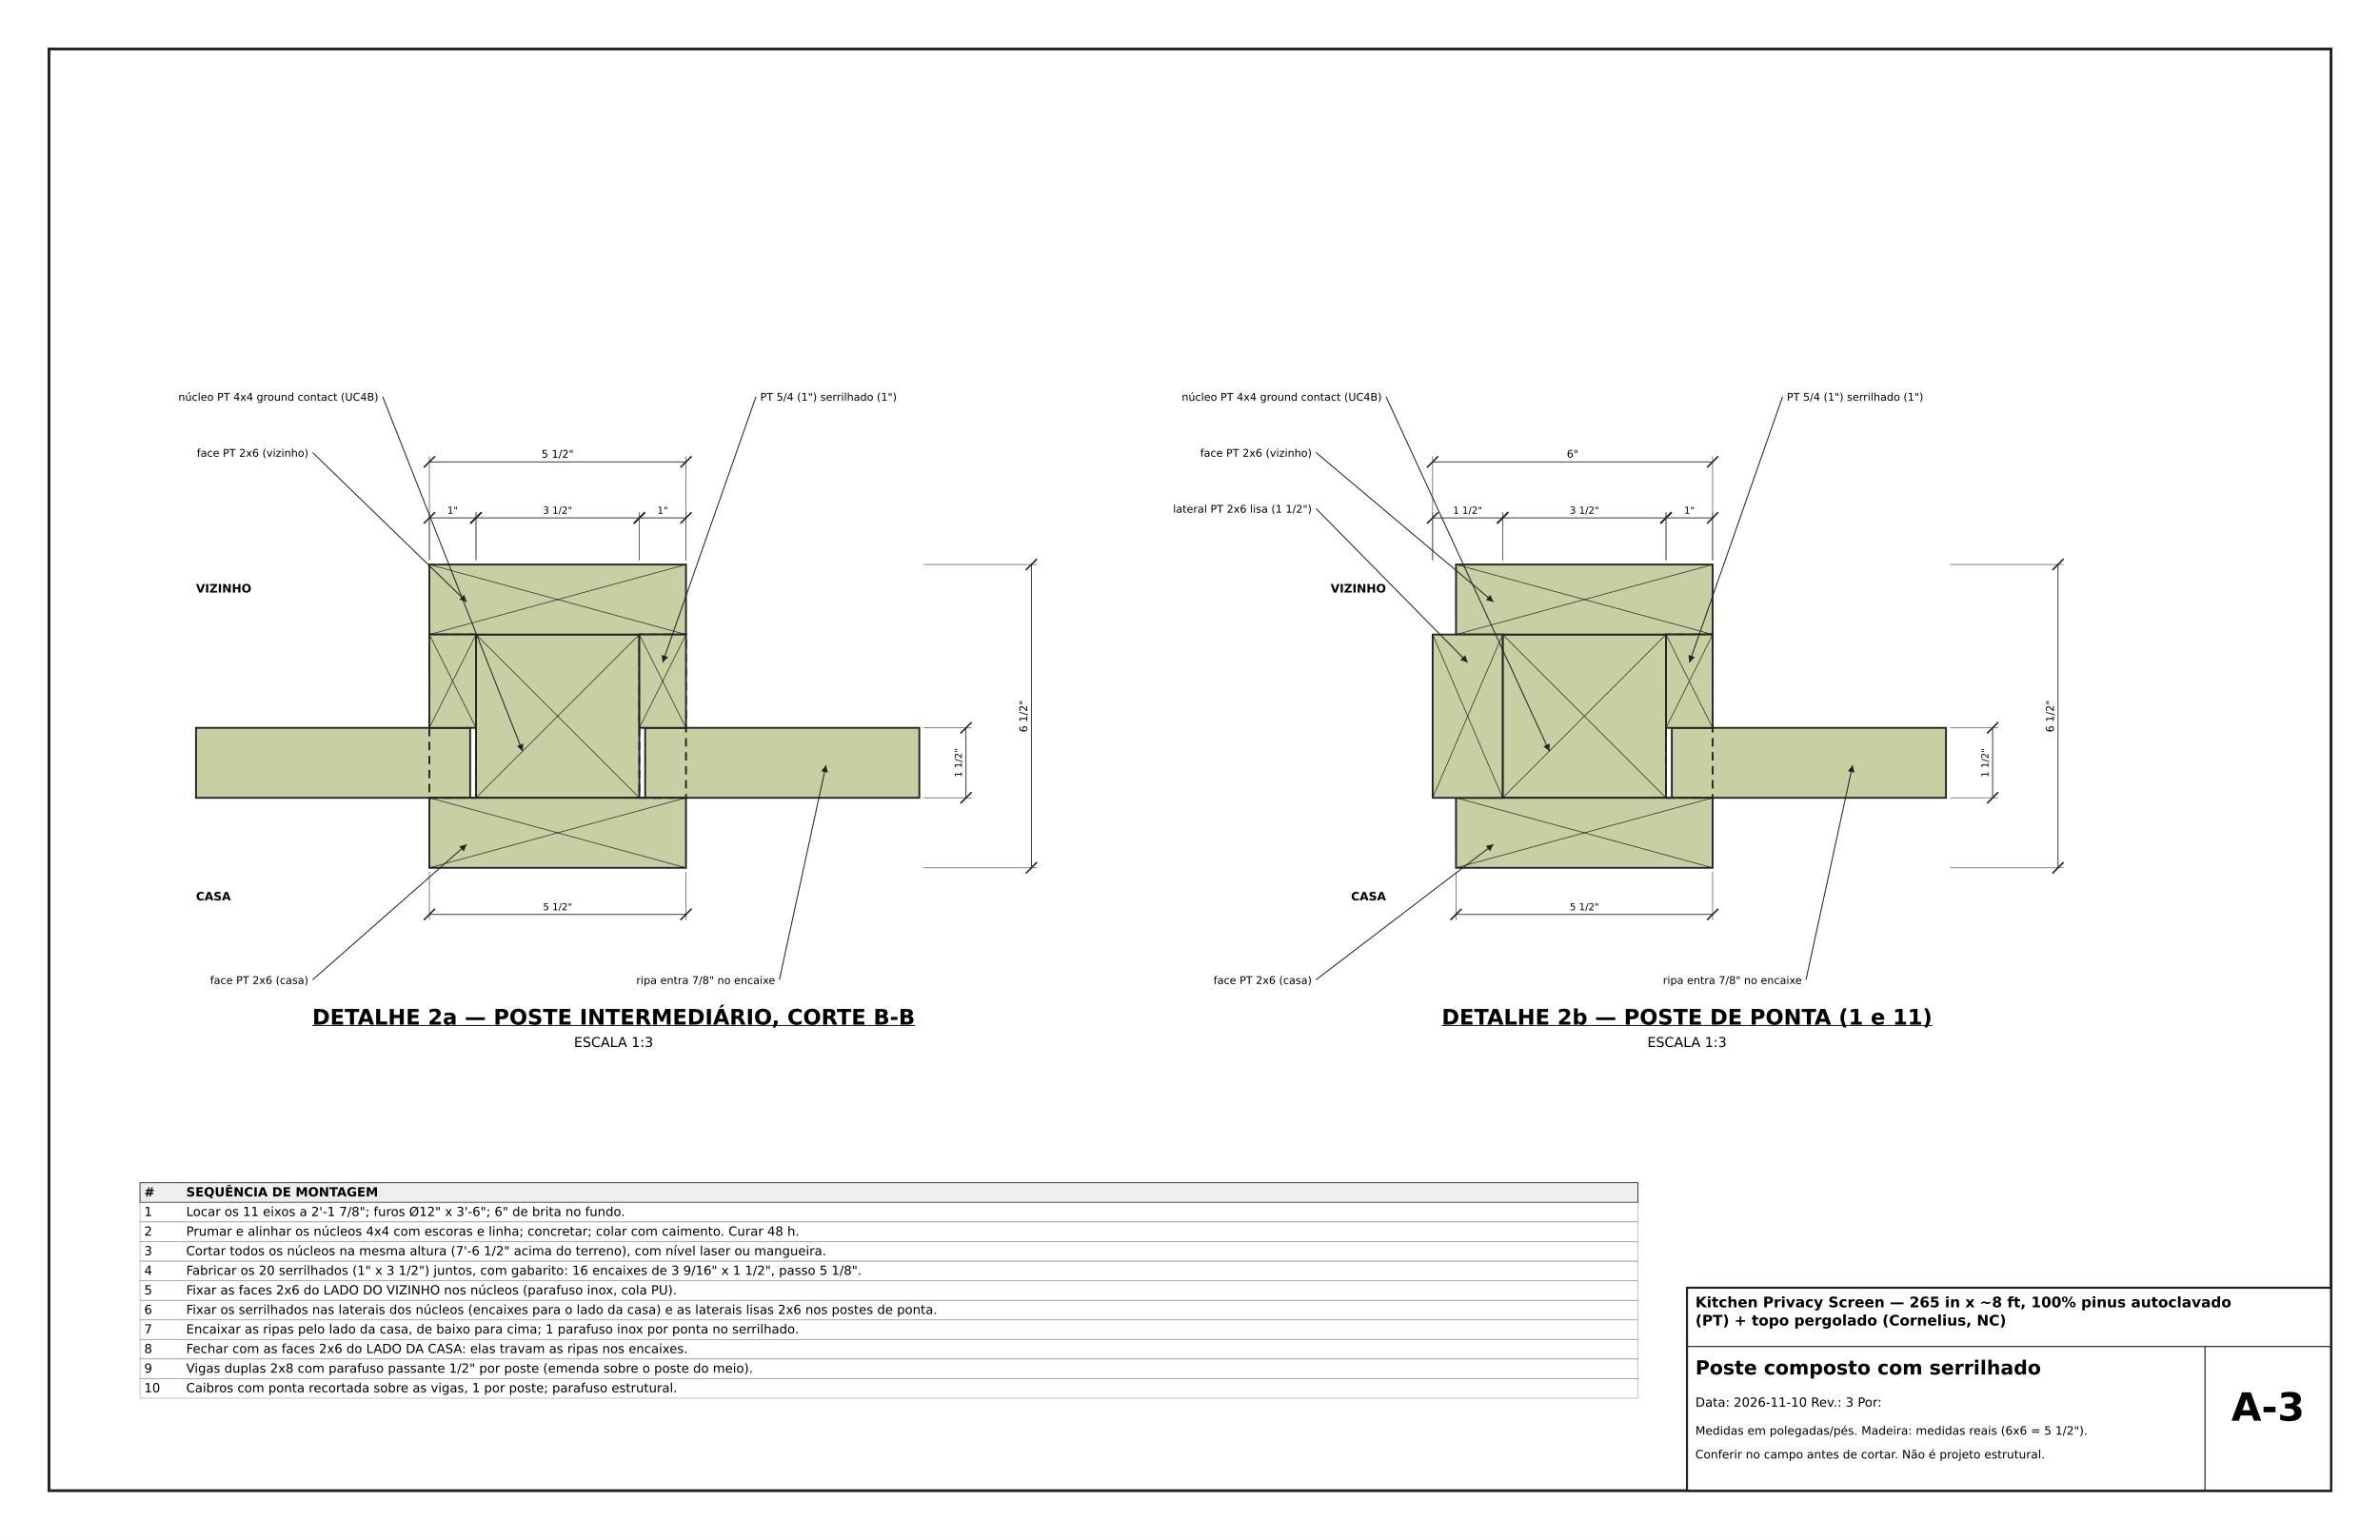
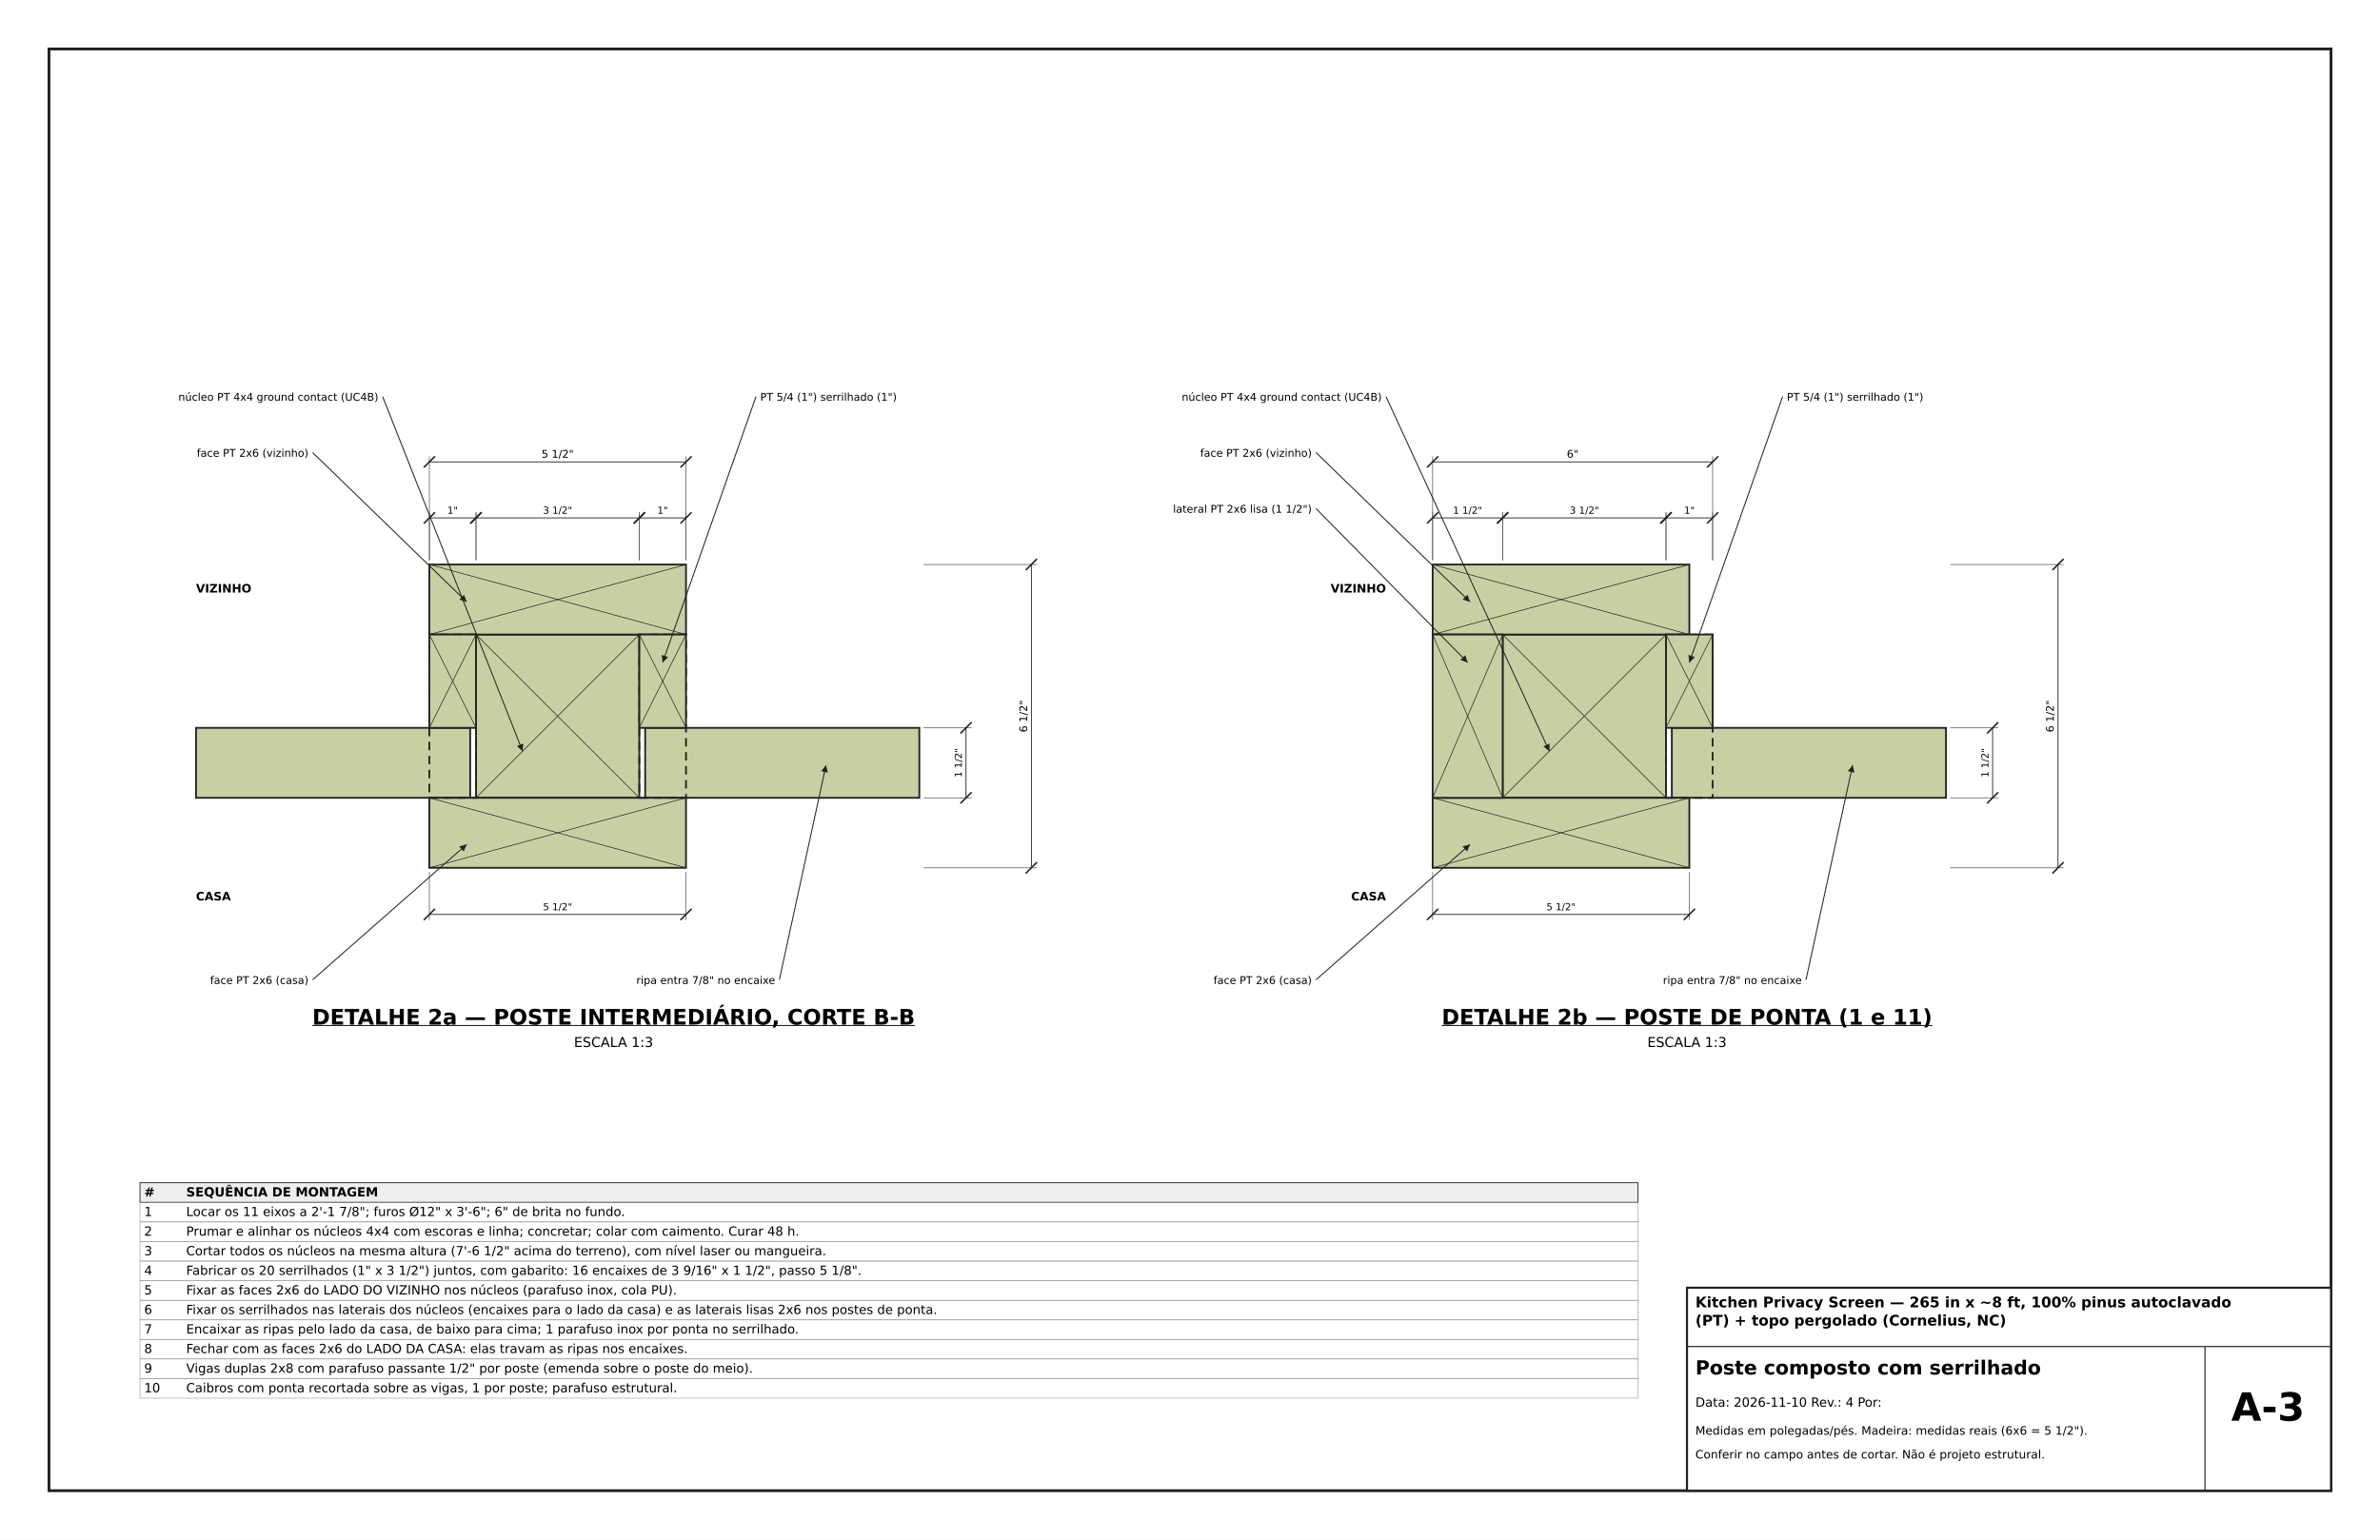
<svg xmlns="http://www.w3.org/2000/svg" width="17.0in" height="11.0in" viewBox="0 0 1700 1100" font-family="DejaVu Sans, Arial, sans-serif">
  <defs>
    <pattern id="h-solo" width="14" height="14" patternUnits="userSpaceOnUse" patternTransform="rotate(45)">
      <line x1="0" y1="0" x2="0" y2="14" stroke="#8a6d4b" stroke-width="1" />
      <line x1="5" y1="0" x2="5" y2="14" stroke="#8a6d4b" stroke-width="0.5" />
    </pattern>
    <pattern id="h-concreto" width="18" height="18" patternUnits="userSpaceOnUse">
      <rect width="18" height="18" fill="#e4e4e4" />
      <circle cx="4" cy="5" r="1" fill="#777" />
      <circle cx="12" cy="12" r="1.3" fill="#777" />
      <path d="M13 3 l3 4 h-5z" fill="none" stroke="#777" stroke-width="0.6" />
      <path d="M3 13 l2.5 3.5 h-4z" fill="none" stroke="#777" stroke-width="0.6" />
    </pattern>
    <pattern id="h-brita" width="16" height="12" patternUnits="userSpaceOnUse">
      <rect width="16" height="12" fill="#ececec" />
      <ellipse cx="4" cy="4" rx="3" ry="2" fill="none" stroke="#666" stroke-width="0.6" />
      <ellipse cx="12" cy="9" rx="3" ry="2" fill="none" stroke="#666" stroke-width="0.6" />
    </pattern>
    <marker id="seta" viewBox="0 0 10 10" refX="10" refY="5" markerWidth="7" markerHeight="7" orient="auto-start-reverse">
      <path d="M0,0 L10,5 L0,10 z" fill="#222" />
    </marker>
  </defs>
  <rect width="1700" height="1100" fill="#fff" />
  <rect x="35.0" y="35.0" width="1630.0" height="1030.0" fill="none" stroke="#222" stroke-width="2" />
  <polygon points="140.00,570.00 335.83,570.00 335.83,520.00 140.00,520.00" fill="#c9cfa3" stroke="#222" stroke-width="1.28" />
  <polygon points="460.83,570.00 656.67,570.00 656.67,520.00 460.83,520.00" fill="#c9cfa3" stroke="#222" stroke-width="1.28" />
  <polygon points="340.00,570.00 456.67,570.00 456.67,453.33 340.00,453.33" fill="#c9cfa3" stroke="#222" stroke-width="1.28" />
  <polyline points="340.00,570.00 456.67,453.33" fill="none" stroke="#222" stroke-width="0.48" />
  <polyline points="456.67,570.00 340.00,453.33" fill="none" stroke="#222" stroke-width="0.48" />
  <polygon points="306.67,620.00 490.00,620.00 490.00,570.00 306.67,570.00" fill="#c9cfa3" stroke="#222" stroke-width="1.28" />
  <polyline points="306.67,620.00 490.00,570.00" fill="none" stroke="#222" stroke-width="0.48" />
  <polyline points="490.00,620.00 306.67,570.00" fill="none" stroke="#222" stroke-width="0.48" />
  <polygon points="306.67,453.33 490.00,453.33 490.00,403.33 306.67,403.33" fill="#c9cfa3" stroke="#222" stroke-width="1.28" />
  <polyline points="306.67,453.33 490.00,403.33" fill="none" stroke="#222" stroke-width="0.48" />
  <polyline points="490.00,453.33 306.67,403.33" fill="none" stroke="#222" stroke-width="0.48" />
  <polygon points="306.67,570.00 340.00,570.00 340.00,453.33 306.67,453.33" fill="none" stroke="#222" stroke-width="1.28" stroke-dasharray="6,4" />
  <polygon points="306.67,520.00 340.00,520.00 340.00,453.33 306.67,453.33" fill="#c9cfa3" stroke="#222" stroke-width="1.28" />
  <polyline points="306.67,520.00 340.00,453.33" fill="none" stroke="#222" stroke-width="0.48" />
  <polyline points="340.00,520.00 306.67,453.33" fill="none" stroke="#222" stroke-width="0.48" />
  <polygon points="456.67,570.00 490.00,570.00 490.00,453.33 456.67,453.33" fill="none" stroke="#222" stroke-width="1.28" stroke-dasharray="6,4" />
  <polygon points="456.67,520.00 490.00,520.00 490.00,453.33 456.67,453.33" fill="#c9cfa3" stroke="#222" stroke-width="1.28" />
  <polyline points="456.67,520.00 490.00,453.33" fill="none" stroke="#222" stroke-width="0.48" />
  <polyline points="490.00,520.00 456.67,453.33" fill="none" stroke="#222" stroke-width="0.48" />
  <line x1="306.7" y1="400.3" x2="306.7" y2="326.0" stroke="#555" stroke-width="0.5" />
  <line x1="490.0" y1="400.3" x2="490.0" y2="326.0" stroke="#555" stroke-width="0.5" />
  <line x1="306.7" y1="330.0" x2="490.0" y2="330.0" stroke="#222" stroke-width="0.6" />
  <line x1="302.7" y1="334.0" x2="310.7" y2="326.0" stroke="#222" stroke-width="1.1" />
  <line x1="486.0" y1="334.0" x2="494.0" y2="326.0" stroke="#222" stroke-width="1.1" />
  <text x="398.3" y="327.0" font-size="7.6" text-anchor="middle">5 1/2"</text>
  <line x1="306.7" y1="400.3" x2="306.7" y2="366.0" stroke="#555" stroke-width="0.5" />
  <line x1="340.0" y1="400.3" x2="340.0" y2="366.0" stroke="#555" stroke-width="0.5" />
  <line x1="306.7" y1="370.0" x2="340.0" y2="370.0" stroke="#222" stroke-width="0.6" />
  <line x1="302.7" y1="374.0" x2="310.7" y2="366.0" stroke="#222" stroke-width="1.1" />
  <line x1="336.0" y1="374.0" x2="344.0" y2="366.0" stroke="#222" stroke-width="1.1" />
  <text x="323.3" y="367.0" font-size="6.9" text-anchor="middle">1"</text>
  <line x1="340.0" y1="400.3" x2="340.0" y2="366.0" stroke="#555" stroke-width="0.5" />
  <line x1="456.7" y1="400.3" x2="456.7" y2="366.0" stroke="#555" stroke-width="0.5" />
  <line x1="340.0" y1="370.0" x2="456.7" y2="370.0" stroke="#222" stroke-width="0.6" />
  <line x1="336.0" y1="374.0" x2="344.0" y2="366.0" stroke="#222" stroke-width="1.1" />
  <line x1="452.7" y1="374.0" x2="460.7" y2="366.0" stroke="#222" stroke-width="1.1" />
  <text x="398.3" y="367.0" font-size="6.9" text-anchor="middle">3 1/2"</text>
  <line x1="456.7" y1="400.3" x2="456.7" y2="366.0" stroke="#555" stroke-width="0.5" />
  <line x1="490.0" y1="400.3" x2="490.0" y2="366.0" stroke="#555" stroke-width="0.5" />
  <line x1="456.7" y1="370.0" x2="490.0" y2="370.0" stroke="#222" stroke-width="0.6" />
  <line x1="452.7" y1="374.0" x2="460.7" y2="366.0" stroke="#222" stroke-width="1.1" />
  <line x1="486.0" y1="374.0" x2="494.0" y2="366.0" stroke="#222" stroke-width="1.1" />
  <text x="473.3" y="367.0" font-size="6.9" text-anchor="middle">1"</text>
  <line x1="306.7" y1="623.0" x2="306.7" y2="657.3" stroke="#555" stroke-width="0.5" />
  <line x1="490.0" y1="623.0" x2="490.0" y2="657.3" stroke="#555" stroke-width="0.5" />
  <line x1="306.7" y1="653.3" x2="490.0" y2="653.3" stroke="#222" stroke-width="0.6" />
  <line x1="302.7" y1="657.3" x2="310.7" y2="649.3" stroke="#222" stroke-width="1.1" />
  <line x1="486.0" y1="657.3" x2="494.0" y2="649.3" stroke="#222" stroke-width="1.1" />
  <text x="398.3" y="650.3" font-size="6.9" text-anchor="middle">5 1/2"</text>
  <line x1="659.7" y1="620.0" x2="740.7" y2="620.0" stroke="#555" stroke-width="0.5" />
  <line x1="659.7" y1="403.3" x2="740.7" y2="403.3" stroke="#555" stroke-width="0.5" />
  <line x1="736.7" y1="620.0" x2="736.7" y2="403.3" stroke="#222" stroke-width="0.6" />
  <line x1="732.7" y1="624.0" x2="740.7" y2="616.0" stroke="#222" stroke-width="1.1" />
  <line x1="732.7" y1="407.3" x2="740.7" y2="399.3" stroke="#222" stroke-width="1.1" />
  <text x="733.7" y="511.7" font-size="7.6" text-anchor="middle" transform="rotate(-90 733.7 511.7)">6 1/2"</text>
  <line x1="659.7" y1="570.0" x2="694.0" y2="570.0" stroke="#555" stroke-width="0.5" />
  <line x1="659.7" y1="520.0" x2="694.0" y2="520.0" stroke="#555" stroke-width="0.5" />
  <line x1="690.0" y1="570.0" x2="690.0" y2="520.0" stroke="#222" stroke-width="0.6" />
  <line x1="686.0" y1="574.0" x2="694.0" y2="566.0" stroke="#222" stroke-width="1.1" />
  <line x1="686.0" y1="524.0" x2="694.0" y2="516.0" stroke="#222" stroke-width="1.1" />
  <text x="687.0" y="545.0" font-size="6.9" text-anchor="middle" transform="rotate(-90 687.0 545.0)">1 1/2"</text>
  <polyline points="273.3,283.3 373.3,536.7" fill="none" stroke="#222" stroke-width="0.7" marker-end="url(#seta)" />
  <text x="270.3" y="286.3" font-size="7.6" text-anchor="end">núcleo PT 4x4 ground contact (UC4B)</text>
  <polyline points="223.3,323.3 333.3,430.0" fill="none" stroke="#222" stroke-width="0.7" marker-end="url(#seta)" />
  <text x="220.3" y="326.3" font-size="7.6" text-anchor="end">face PT 2x6 (vizinho)</text>
  <polyline points="223.3,700.0 333.3,603.3" fill="none" stroke="#222" stroke-width="0.7" marker-end="url(#seta)" />
  <text x="220.3" y="703.0" font-size="7.6" text-anchor="end">face PT 2x6 (casa)</text>
  <polyline points="540.0,283.3 473.3,473.3" fill="none" stroke="#222" stroke-width="0.7" marker-end="url(#seta)" />
  <text x="543.0" y="286.3" font-size="7.6" text-anchor="start">PT 5/4 (1") serrilhado (1")</text>
  <polyline points="556.7,700.0 590.0,546.7" fill="none" stroke="#222" stroke-width="0.7" marker-end="url(#seta)" />
  <text x="553.7" y="703.0" font-size="7.6" text-anchor="end">ripa entra 7/8" no encaixe</text>
  <text x="140.0" y="643.3" font-size="8.3" text-anchor="start" font-weight="bold">CASA</text>
  <text x="140.0" y="423.3" font-size="8.3" text-anchor="start" font-weight="bold">VIZINHO</text>
  <text x="438.3" y="732.0" font-size="15.3" font-weight="bold" text-anchor="middle" text-decoration="underline">DETALHE 2a — POSTE INTERMEDIÁRIO, CORTE B-B</text>
  <text x="438.3" y="748.0" font-size="9.7" text-anchor="middle">ESCALA 1:3</text>
  <polygon points="1194.17,570.00 1390.00,570.00 1390.00,520.00 1194.17,520.00" fill="#c9cfa3" stroke="#222" stroke-width="1.28" />
  <polygon points="1073.33,570.00 1190.00,570.00 1190.00,453.33 1073.33,453.33" fill="#c9cfa3" stroke="#222" stroke-width="1.28" />
  <polyline points="1073.33,570.00 1190.00,453.33" fill="none" stroke="#222" stroke-width="0.48" />
  <polyline points="1190.00,570.00 1073.33,453.33" fill="none" stroke="#222" stroke-width="0.48" />
-   <polygon points="1040.00,620.00 1223.33,620.00 1223.33,570.00 1040.00,570.00" fill="#c9cfa3" stroke="#222" stroke-width="1.28" />
-   <polyline points="1040.00,620.00 1223.33,570.00" fill="none" stroke="#222" stroke-width="0.48" />
-   <polyline points="1223.33,620.00 1040.00,570.00" fill="none" stroke="#222" stroke-width="0.48" />
-   <polygon points="1040.00,453.33 1223.33,453.33 1223.33,403.33 1040.00,403.33" fill="#c9cfa3" stroke="#222" stroke-width="1.28" />
-   <polyline points="1040.00,453.33 1223.33,403.33" fill="none" stroke="#222" stroke-width="0.48" />
-   <polyline points="1223.33,453.33 1040.00,403.33" fill="none" stroke="#222" stroke-width="0.48" />
+   <polygon points="1023.33,620.00 1206.67,620.00 1206.67,570.00 1023.33,570.00" fill="#c9cfa3" stroke="#222" stroke-width="1.28" />
+   <polyline points="1023.33,620.00 1206.67,570.00" fill="none" stroke="#222" stroke-width="0.48" />
+   <polyline points="1206.67,620.00 1023.33,570.00" fill="none" stroke="#222" stroke-width="0.48" />
+   <polygon points="1023.33,453.33 1206.67,453.33 1206.67,403.33 1023.33,403.33" fill="#c9cfa3" stroke="#222" stroke-width="1.28" />
+   <polyline points="1023.33,453.33 1206.67,403.33" fill="none" stroke="#222" stroke-width="0.48" />
+   <polyline points="1206.67,453.33 1023.33,403.33" fill="none" stroke="#222" stroke-width="0.48" />
  <polygon points="1023.33,570.00 1073.33,570.00 1073.33,453.33 1023.33,453.33" fill="#c9cfa3" stroke="#222" stroke-width="1.28" />
  <polyline points="1023.33,570.00 1073.33,453.33" fill="none" stroke="#222" stroke-width="0.48" />
  <polyline points="1073.33,570.00 1023.33,453.33" fill="none" stroke="#222" stroke-width="0.48" />
  <polygon points="1190.00,570.00 1223.33,570.00 1223.33,453.33 1190.00,453.33" fill="none" stroke="#222" stroke-width="1.28" stroke-dasharray="6,4" />
  <polygon points="1190.00,520.00 1223.33,520.00 1223.33,453.33 1190.00,453.33" fill="#c9cfa3" stroke="#222" stroke-width="1.28" />
  <polyline points="1190.00,520.00 1223.33,453.33" fill="none" stroke="#222" stroke-width="0.48" />
  <polyline points="1223.33,520.00 1190.00,453.33" fill="none" stroke="#222" stroke-width="0.48" />
  <line x1="1023.3" y1="400.3" x2="1023.3" y2="326.0" stroke="#555" stroke-width="0.5" />
  <line x1="1223.3" y1="400.3" x2="1223.3" y2="326.0" stroke="#555" stroke-width="0.5" />
  <line x1="1023.3" y1="330.0" x2="1223.3" y2="330.0" stroke="#222" stroke-width="0.6" />
  <line x1="1019.3" y1="334.0" x2="1027.3" y2="326.0" stroke="#222" stroke-width="1.1" />
  <line x1="1219.3" y1="334.0" x2="1227.3" y2="326.0" stroke="#222" stroke-width="1.1" />
  <text x="1123.3" y="327.0" font-size="7.6" text-anchor="middle">6"</text>
  <line x1="1023.3" y1="400.3" x2="1023.3" y2="366.0" stroke="#555" stroke-width="0.5" />
  <line x1="1073.3" y1="400.3" x2="1073.3" y2="366.0" stroke="#555" stroke-width="0.5" />
  <line x1="1023.3" y1="370.0" x2="1073.3" y2="370.0" stroke="#222" stroke-width="0.6" />
  <line x1="1019.3" y1="374.0" x2="1027.3" y2="366.0" stroke="#222" stroke-width="1.1" />
  <line x1="1069.3" y1="374.0" x2="1077.3" y2="366.0" stroke="#222" stroke-width="1.1" />
  <text x="1048.3" y="367.0" font-size="6.9" text-anchor="middle">1 1/2"</text>
  <line x1="1073.3" y1="400.3" x2="1073.3" y2="366.0" stroke="#555" stroke-width="0.5" />
  <line x1="1190.0" y1="400.3" x2="1190.0" y2="366.0" stroke="#555" stroke-width="0.5" />
  <line x1="1073.3" y1="370.0" x2="1190.0" y2="370.0" stroke="#222" stroke-width="0.6" />
  <line x1="1069.3" y1="374.0" x2="1077.3" y2="366.0" stroke="#222" stroke-width="1.1" />
  <line x1="1186.0" y1="374.0" x2="1194.0" y2="366.0" stroke="#222" stroke-width="1.1" />
  <text x="1131.7" y="367.0" font-size="6.9" text-anchor="middle">3 1/2"</text>
  <line x1="1190.0" y1="400.3" x2="1190.0" y2="366.0" stroke="#555" stroke-width="0.5" />
  <line x1="1223.3" y1="400.3" x2="1223.3" y2="366.0" stroke="#555" stroke-width="0.5" />
  <line x1="1190.0" y1="370.0" x2="1223.3" y2="370.0" stroke="#222" stroke-width="0.6" />
  <line x1="1186.0" y1="374.0" x2="1194.0" y2="366.0" stroke="#222" stroke-width="1.1" />
  <line x1="1219.3" y1="374.0" x2="1227.3" y2="366.0" stroke="#222" stroke-width="1.1" />
  <text x="1206.7" y="367.0" font-size="6.9" text-anchor="middle">1"</text>
-   <line x1="1040.0" y1="623.0" x2="1040.0" y2="657.3" stroke="#555" stroke-width="0.5" />
-   <line x1="1223.3" y1="623.0" x2="1223.3" y2="657.3" stroke="#555" stroke-width="0.5" />
-   <line x1="1040.0" y1="653.3" x2="1223.3" y2="653.3" stroke="#222" stroke-width="0.6" />
-   <line x1="1036.0" y1="657.3" x2="1044.0" y2="649.3" stroke="#222" stroke-width="1.1" />
-   <line x1="1219.3" y1="657.3" x2="1227.3" y2="649.3" stroke="#222" stroke-width="1.1" />
-   <text x="1131.7" y="650.3" font-size="6.9" text-anchor="middle">5 1/2"</text>
+   <line x1="1023.3" y1="623.0" x2="1023.3" y2="657.3" stroke="#555" stroke-width="0.5" />
+   <line x1="1206.7" y1="623.0" x2="1206.7" y2="657.3" stroke="#555" stroke-width="0.5" />
+   <line x1="1023.3" y1="653.3" x2="1206.7" y2="653.3" stroke="#222" stroke-width="0.6" />
+   <line x1="1019.3" y1="657.3" x2="1027.3" y2="649.3" stroke="#222" stroke-width="1.1" />
+   <line x1="1202.7" y1="657.3" x2="1210.7" y2="649.3" stroke="#222" stroke-width="1.1" />
+   <text x="1115.0" y="650.3" font-size="6.9" text-anchor="middle">5 1/2"</text>
  <line x1="1393.0" y1="620.0" x2="1474.0" y2="620.0" stroke="#555" stroke-width="0.5" />
  <line x1="1393.0" y1="403.3" x2="1474.0" y2="403.3" stroke="#555" stroke-width="0.5" />
  <line x1="1470.0" y1="620.0" x2="1470.0" y2="403.3" stroke="#222" stroke-width="0.6" />
  <line x1="1466.0" y1="624.0" x2="1474.0" y2="616.0" stroke="#222" stroke-width="1.1" />
  <line x1="1466.0" y1="407.3" x2="1474.0" y2="399.3" stroke="#222" stroke-width="1.1" />
  <text x="1467.0" y="511.7" font-size="7.6" text-anchor="middle" transform="rotate(-90 1467.0 511.7)">6 1/2"</text>
  <line x1="1393.0" y1="570.0" x2="1427.3" y2="570.0" stroke="#555" stroke-width="0.5" />
  <line x1="1393.0" y1="520.0" x2="1427.3" y2="520.0" stroke="#555" stroke-width="0.5" />
  <line x1="1423.3" y1="570.0" x2="1423.3" y2="520.0" stroke="#222" stroke-width="0.6" />
  <line x1="1419.3" y1="574.0" x2="1427.3" y2="566.0" stroke="#222" stroke-width="1.1" />
  <line x1="1419.3" y1="524.0" x2="1427.3" y2="516.0" stroke="#222" stroke-width="1.1" />
  <text x="1420.3" y="545.0" font-size="6.9" text-anchor="middle" transform="rotate(-90 1420.3 545.0)">1 1/2"</text>
  <polyline points="990.0,283.3 1106.7,536.7" fill="none" stroke="#222" stroke-width="0.7" marker-end="url(#seta)" />
  <text x="987.0" y="286.3" font-size="7.6" text-anchor="end">núcleo PT 4x4 ground contact (UC4B)</text>
-   <polyline points="940.0,323.3 1066.7,430.0" fill="none" stroke="#222" stroke-width="0.7" marker-end="url(#seta)" />
+   <polyline points="940.0,323.3 1050.0,430.0" fill="none" stroke="#222" stroke-width="0.7" marker-end="url(#seta)" />
  <text x="937.0" y="326.3" font-size="7.6" text-anchor="end">face PT 2x6 (vizinho)</text>
-   <polyline points="940.0,700.0 1066.7,603.3" fill="none" stroke="#222" stroke-width="0.7" marker-end="url(#seta)" />
+   <polyline points="940.0,700.0 1050.0,603.3" fill="none" stroke="#222" stroke-width="0.7" marker-end="url(#seta)" />
  <text x="937.0" y="703.0" font-size="7.6" text-anchor="end">face PT 2x6 (casa)</text>
  <polyline points="940.0,363.3 1048.3,473.3" fill="none" stroke="#222" stroke-width="0.7" marker-end="url(#seta)" />
  <text x="937.0" y="366.3" font-size="7.6" text-anchor="end">lateral PT 2x6 lisa (1 1/2")</text>
  <polyline points="1273.3,283.3 1206.7,473.3" fill="none" stroke="#222" stroke-width="0.7" marker-end="url(#seta)" />
  <text x="1276.3" y="286.3" font-size="7.6" text-anchor="start">PT 5/4 (1") serrilhado (1")</text>
  <polyline points="1290.0,700.0 1323.3,546.7" fill="none" stroke="#222" stroke-width="0.7" marker-end="url(#seta)" />
  <text x="1287.0" y="703.0" font-size="7.6" text-anchor="end">ripa entra 7/8" no encaixe</text>
  <text x="990.0" y="643.3" font-size="8.3" text-anchor="end" font-weight="bold">CASA</text>
  <text x="990.0" y="423.3" font-size="8.3" text-anchor="end" font-weight="bold">VIZINHO</text>
  <text x="1205.0" y="732.0" font-size="15.3" font-weight="bold" text-anchor="middle" text-decoration="underline">DETALHE 2b — POSTE DE PONTA (1 e 11)</text>
  <text x="1205.0" y="748.0" font-size="9.7" text-anchor="middle">ESCALA 1:3</text>
  <rect x="100.0" y="845.0" width="1070.0" height="14.0" fill="#eee" stroke="#222" stroke-width="0.6" />
  <text x="103.0" y="854.8" font-size="9.0" text-anchor="start" font-weight="bold">#</text>
  <text x="133.0" y="854.8" font-size="9.0" text-anchor="start" font-weight="bold">SEQUÊNCIA DE MONTAGEM</text>
  <rect x="100.0" y="859.0" width="1070.0" height="14.0" fill="none" stroke="#999" stroke-width="0.4" />
  <text x="103.0" y="868.8" font-size="9.0" text-anchor="start">1</text>
  <text x="133.0" y="868.8" font-size="9.0" text-anchor="start">Locar os 11 eixos a 2'-1 7/8"; furos Ø12" x 3'-6"; 6" de brita no fundo.</text>
  <rect x="100.0" y="873.0" width="1070.0" height="14.0" fill="none" stroke="#999" stroke-width="0.4" />
  <text x="103.0" y="882.8" font-size="9.0" text-anchor="start">2</text>
  <text x="133.0" y="882.8" font-size="9.0" text-anchor="start">Prumar e alinhar os núcleos 4x4 com escoras e linha; concretar; colar com caimento. Curar 48 h.</text>
  <rect x="100.0" y="887.0" width="1070.0" height="14.0" fill="none" stroke="#999" stroke-width="0.4" />
  <text x="103.0" y="896.8" font-size="9.0" text-anchor="start">3</text>
  <text x="133.0" y="896.8" font-size="9.0" text-anchor="start">Cortar todos os núcleos na mesma altura (7'-6 1/2" acima do terreno), com nível laser ou mangueira.</text>
  <rect x="100.0" y="901.0" width="1070.0" height="14.0" fill="none" stroke="#999" stroke-width="0.4" />
  <text x="103.0" y="910.8" font-size="9.0" text-anchor="start">4</text>
  <text x="133.0" y="910.8" font-size="9.0" text-anchor="start">Fabricar os 20 serrilhados (1" x 3 1/2") juntos, com gabarito: 16 encaixes de 3 9/16" x 1 1/2", passo 5 1/8".</text>
  <rect x="100.0" y="915.0" width="1070.0" height="14.0" fill="none" stroke="#999" stroke-width="0.4" />
  <text x="103.0" y="924.8" font-size="9.0" text-anchor="start">5</text>
  <text x="133.0" y="924.8" font-size="9.0" text-anchor="start">Fixar as faces 2x6 do LADO DO VIZINHO nos núcleos (parafuso inox, cola PU).</text>
  <rect x="100.0" y="929.0" width="1070.0" height="14.0" fill="none" stroke="#999" stroke-width="0.4" />
  <text x="103.0" y="938.8" font-size="9.0" text-anchor="start">6</text>
  <text x="133.0" y="938.8" font-size="9.0" text-anchor="start">Fixar os serrilhados nas laterais dos núcleos (encaixes para o lado da casa) e as laterais lisas 2x6 nos postes de ponta.</text>
  <rect x="100.0" y="943.0" width="1070.0" height="14.0" fill="none" stroke="#999" stroke-width="0.4" />
  <text x="103.0" y="952.7" font-size="9.0" text-anchor="start">7</text>
  <text x="133.0" y="952.7" font-size="9.0" text-anchor="start">Encaixar as ripas pelo lado da casa, de baixo para cima; 1 parafuso inox por ponta no serrilhado.</text>
  <rect x="100.0" y="956.9" width="1070.0" height="14.0" fill="none" stroke="#999" stroke-width="0.4" />
  <text x="103.0" y="966.7" font-size="9.0" text-anchor="start">8</text>
  <text x="133.0" y="966.7" font-size="9.0" text-anchor="start">Fechar com as faces 2x6 do LADO DA CASA: elas travam as ripas nos encaixes.</text>
  <rect x="100.0" y="970.9" width="1070.0" height="14.0" fill="none" stroke="#999" stroke-width="0.4" />
  <text x="103.0" y="980.7" font-size="9.0" text-anchor="start">9</text>
  <text x="133.0" y="980.7" font-size="9.0" text-anchor="start">Vigas duplas 2x8 com parafuso passante 1/2" por poste (emenda sobre o poste do meio).</text>
  <rect x="100.0" y="984.9" width="1070.0" height="14.0" fill="none" stroke="#999" stroke-width="0.4" />
  <text x="103.0" y="994.7" font-size="9.0" text-anchor="start">10</text>
  <text x="133.0" y="994.7" font-size="9.0" text-anchor="start">Caibros com ponta recortada sobre as vigas, 1 por poste; parafuso estrutural.</text>
  <rect x="1205.0" y="920.0" width="460.0" height="145.0" fill="#fff" stroke="#222" stroke-width="1.5" />
  <line x1="1205.0" y1="962.0" x2="1665.0" y2="962.0" stroke="#222" stroke-width="0.8" />
  <line x1="1575.0" y1="962.0" x2="1575.0" y2="1065.0" stroke="#222" stroke-width="0.8" />
  <text x="1211.0" y="934.0" font-size="10.4" text-anchor="start" font-weight="bold">Kitchen Privacy Screen — 265 in x ~8 ft, 100% pinus autoclavado</text>
  <text x="1211.0" y="947.0" font-size="10.4" text-anchor="start" font-weight="bold">(PT) + topo pergolado (Cornelius, NC)</text>
  <text x="1211.0" y="982.0" font-size="13.9" text-anchor="start" font-weight="bold">Poste composto com serrilhado</text>
-   <text x="1211.0" y="1005.0" font-size="9.0" text-anchor="start">Data: 2026-11-10   Rev.: 3   Por: </text>
+   <text x="1211.0" y="1005.0" font-size="9.0" text-anchor="start">Data: 2026-11-10   Rev.: 4   Por: </text>
  <text x="1211.0" y="1025.0" font-size="8.3" text-anchor="start">Medidas em polegadas/pés. Madeira: medidas reais (6x6 = 5 1/2").</text>
  <text x="1211.0" y="1042.0" font-size="8.3" text-anchor="start">Conferir no campo antes de cortar. Não é projeto estrutural.</text>
  <text x="1620.0" y="1015.0" font-size="27.8" text-anchor="middle" font-weight="bold">A-3</text>
</svg>
